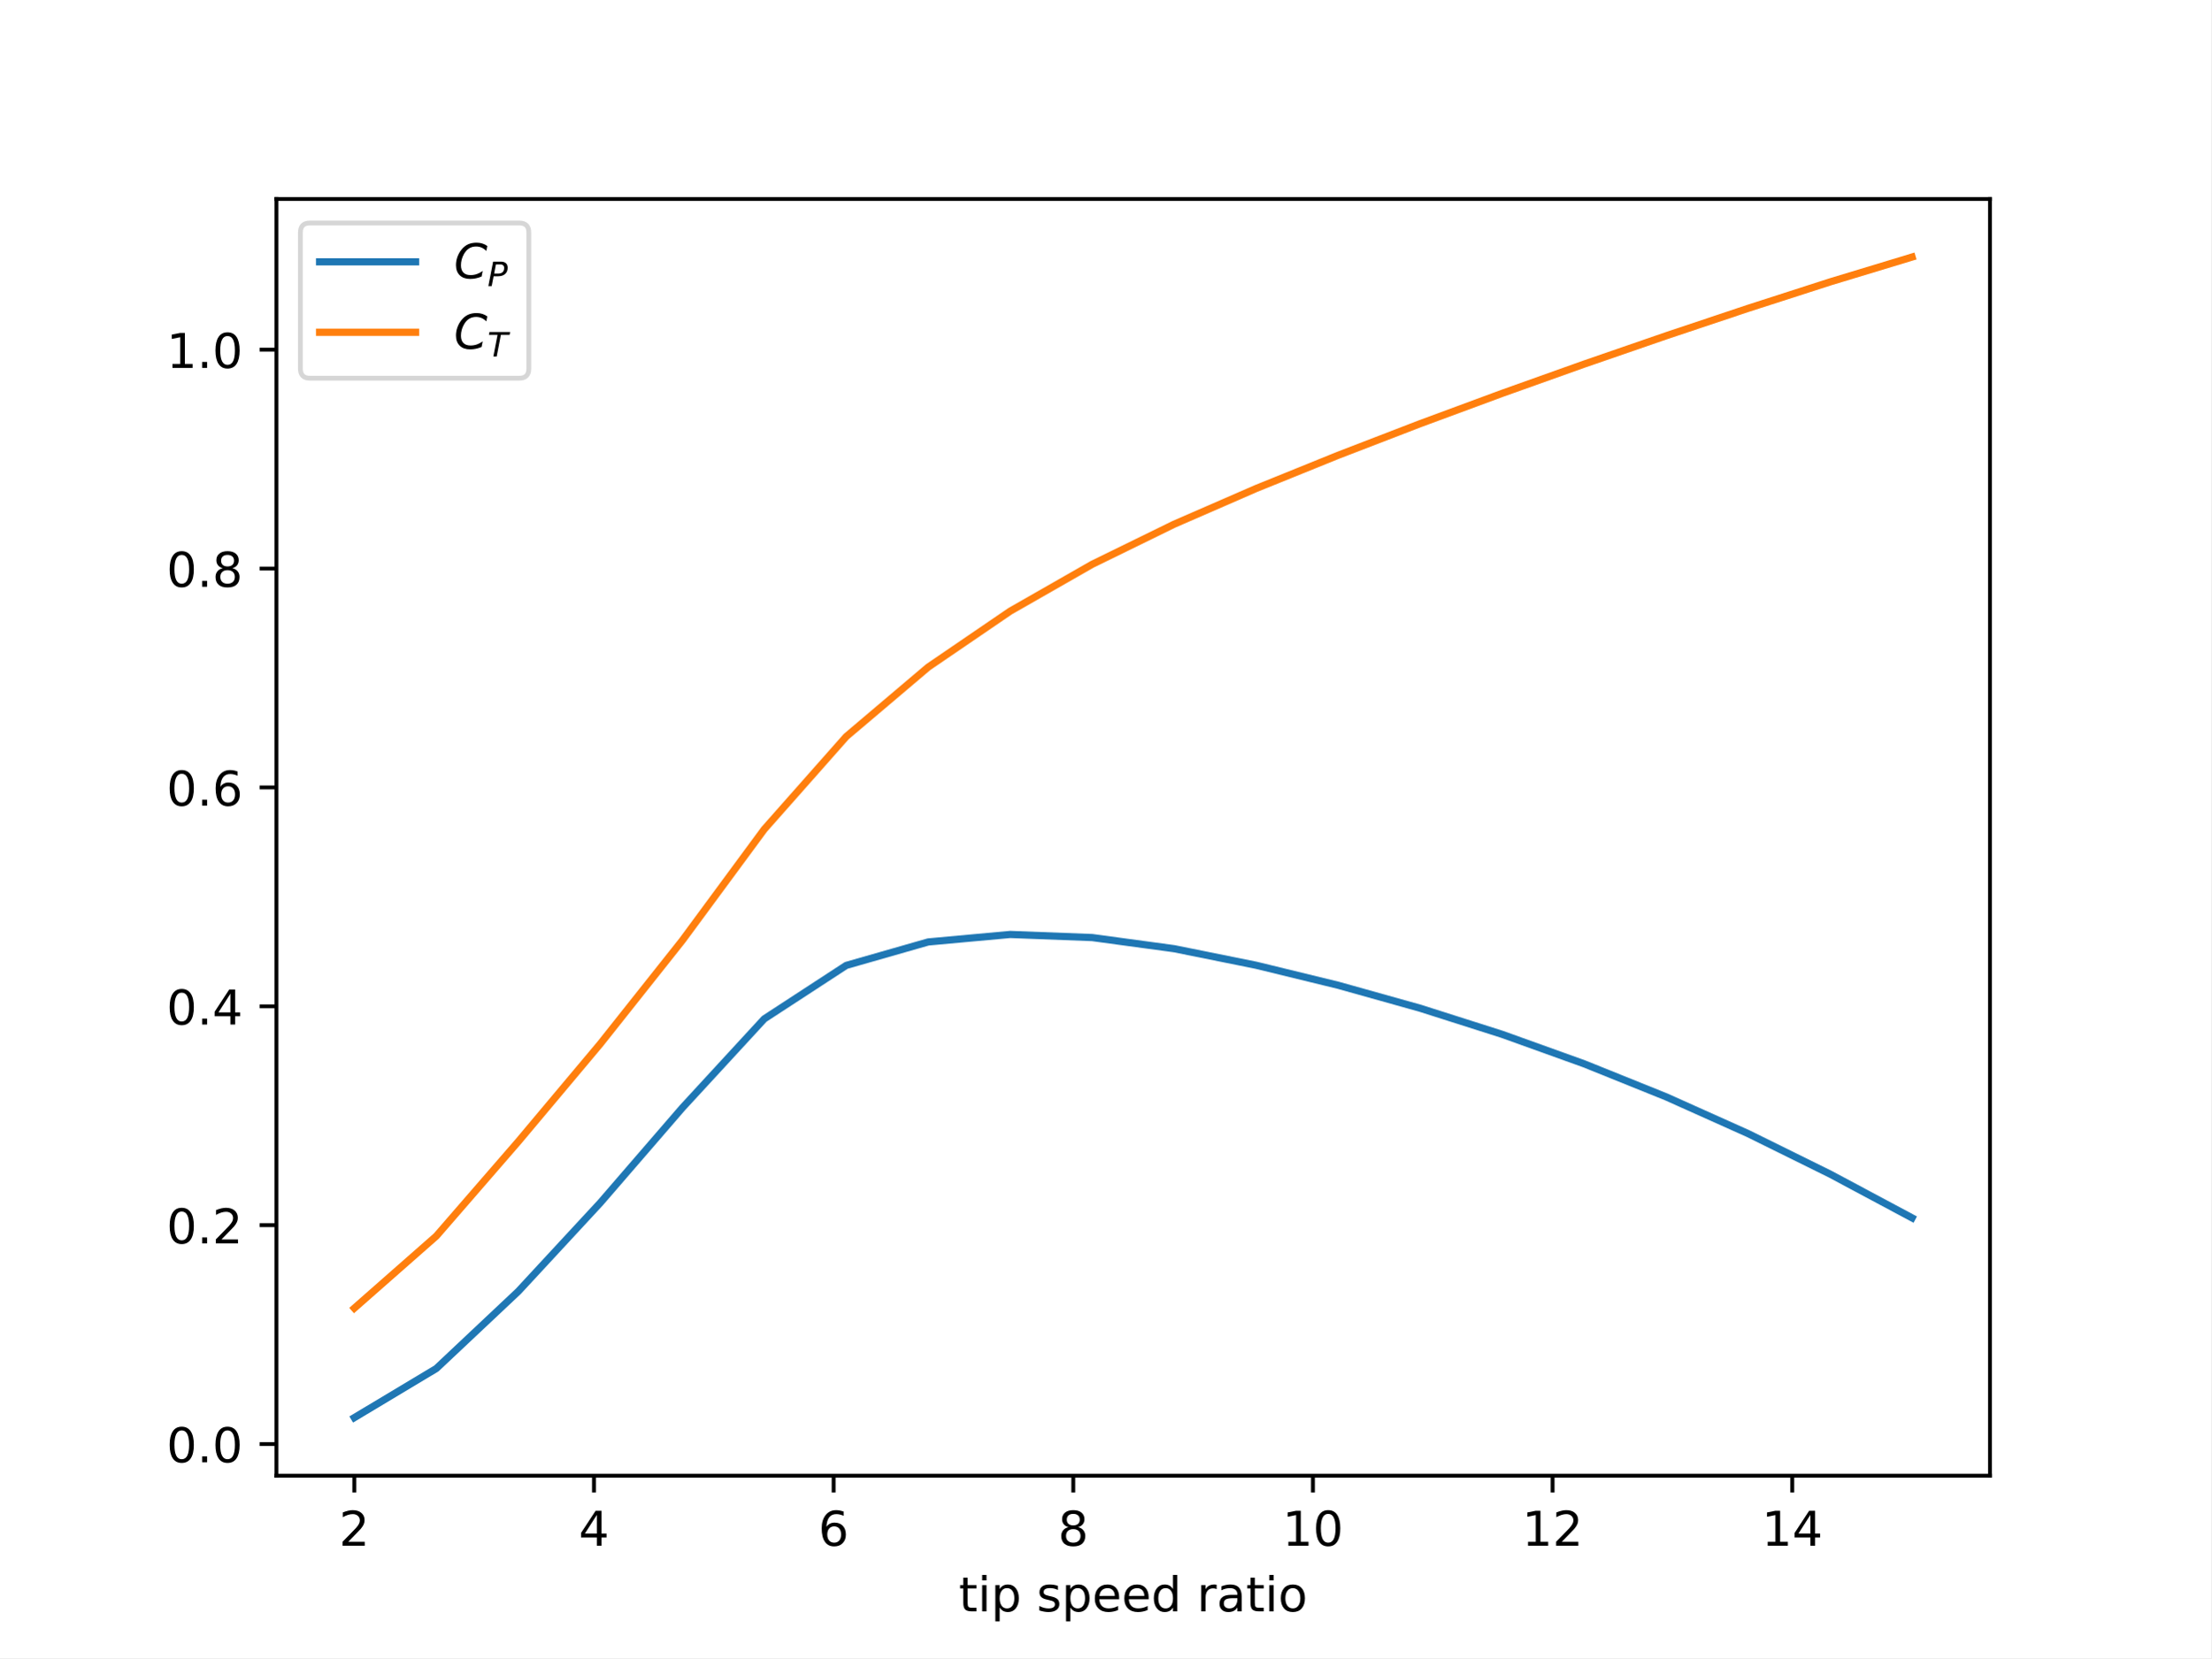
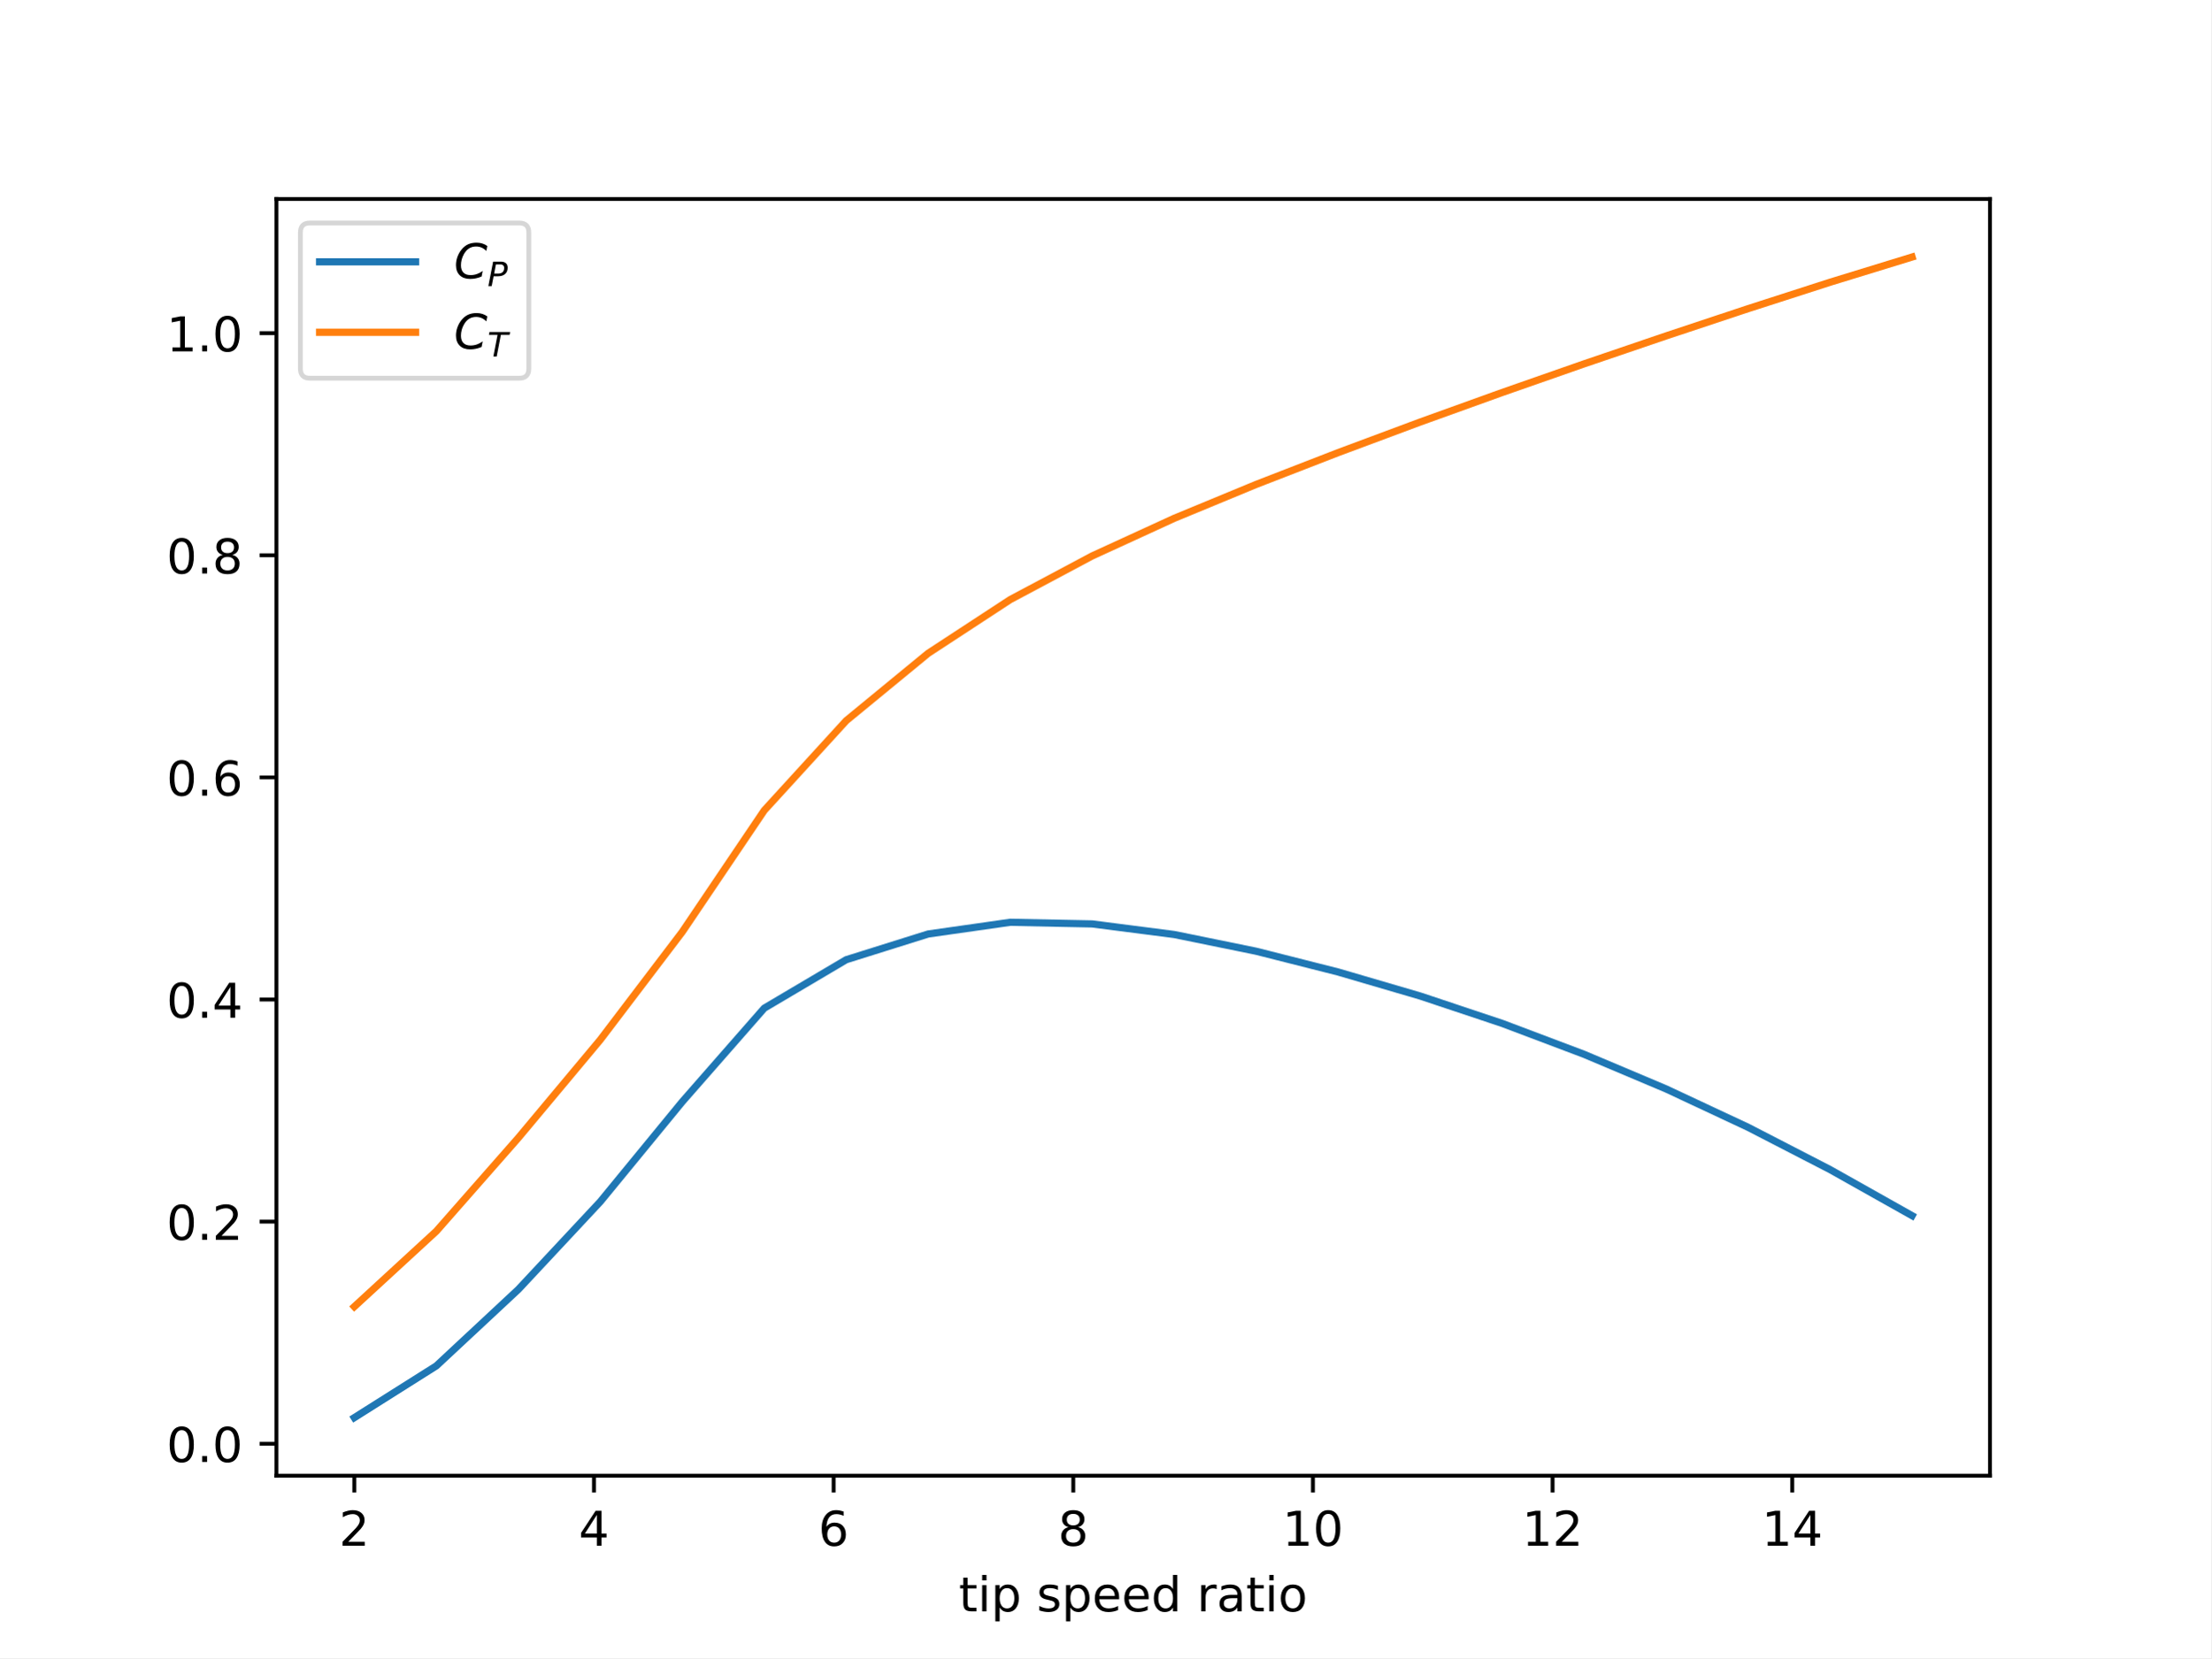
<svg xmlns="http://www.w3.org/2000/svg" xmlns:xlink="http://www.w3.org/1999/xlink" height="345.6pt" version="1.1" viewBox="0 0 460.8 345.6" width="460.8pt">
  <defs>
    <style type="text/css">
*{stroke-linecap:butt;stroke-linejoin:round;white-space:pre;}
  </style>
  </defs>
  <g id="figure_1">
    <g id="patch_1">
      <path d="M 0 345.6  L 460.8 345.6  L 460.8 0  L 0 0  z " style="fill:#ffffff;" />
    </g>
    <g id="axes_1">
      <g id="patch_2">
        <path d="M 57.6 307.584  L 414.72 307.584  L 414.72 41.472  L 57.6 41.472  z " style="fill:#ffffff;" />
      </g>
      <g id="matplotlib.axis_1">
        <g id="xtick_1">
          <g id="line2d_1">
            <defs>
-               <path d="M 0 0  L 0 3.5  " id="m6c237831ad" style="stroke:#000000;stroke-width:0.8;" />
-             </defs>
-             <g>
-               <use style="stroke:#000000;stroke-width:0.8;" x="73.833" xlink:href="#m6c237831ad" y="307.584" />
+               <path d="M 0 0  L 0 3.5  " id="m958edd4cf4" style="stroke:#000000;stroke-width:0.8;" />
+             </defs>
+             <g>
+               <use style="stroke:#000000;stroke-width:0.8;" x="73.833" xlink:href="#m958edd4cf4" y="307.584" />
            </g>
          </g>
          <g id="text_1">
            <defs>
              <path d="M 19.188 8.297  L 53.609 8.297  L 53.609 0  L 7.328 0  L 7.328 8.297  Q 12.938 14.109 22.625 23.891  Q 32.328 33.688 34.812 36.531  Q 39.547 41.844 41.422 45.531  Q 43.312 49.219 43.312 52.781  Q 43.312 58.594 39.234 62.25  Q 35.156 65.922 28.609 65.922  Q 23.969 65.922 18.812 64.312  Q 13.672 62.703 7.812 59.422  L 7.812 69.391  Q 13.766 71.781 18.938 73  Q 24.125 74.219 28.422 74.219  Q 39.75 74.219 46.484 68.547  Q 53.219 62.891 53.219 53.422  Q 53.219 48.922 51.531 44.891  Q 49.859 40.875 45.406 35.406  Q 44.188 33.984 37.641 27.219  Q 31.109 20.453 19.188 8.297  z " id="DejaVuSans-50" />
            </defs>
            <g transform="translate(70.65148 322.1824)scale(0.1 -0.1)">
              <use xlink:href="#DejaVuSans-50" />
            </g>
          </g>
        </g>
        <g id="xtick_2">
          <g id="line2d_2">
            <g>
-               <use style="stroke:#000000;stroke-width:0.8;" x="123.78" xlink:href="#m6c237831ad" y="307.584" />
+               <use style="stroke:#000000;stroke-width:0.8;" x="123.78" xlink:href="#m958edd4cf4" y="307.584" />
            </g>
          </g>
          <g id="text_2">
            <defs>
              <path d="M 37.797 64.312  L 12.891 25.391  L 37.797 25.391  z M 35.203 72.906  L 47.609 72.906  L 47.609 25.391  L 58.016 25.391  L 58.016 17.188  L 47.609 17.188  L 47.609 0  L 37.797 0  L 37.797 17.188  L 4.891 17.188  L 4.891 26.703  z " id="DejaVuSans-52" />
            </defs>
            <g transform="translate(120.5983 322.1824)scale(0.1 -0.1)">
              <use xlink:href="#DejaVuSans-52" />
            </g>
          </g>
        </g>
        <g id="xtick_3">
          <g id="line2d_3">
            <g>
-               <use style="stroke:#000000;stroke-width:0.8;" x="173.726" xlink:href="#m6c237831ad" y="307.584" />
+               <use style="stroke:#000000;stroke-width:0.8;" x="173.726" xlink:href="#m958edd4cf4" y="307.584" />
            </g>
          </g>
          <g id="text_3">
            <defs>
              <path d="M 33.016 40.375  Q 26.375 40.375 22.484 35.828  Q 18.609 31.297 18.609 23.391  Q 18.609 15.531 22.484 10.953  Q 26.375 6.391 33.016 6.391  Q 39.656 6.391 43.531 10.953  Q 47.406 15.531 47.406 23.391  Q 47.406 31.297 43.531 35.828  Q 39.656 40.375 33.016 40.375  z M 52.594 71.297  L 52.594 62.312  Q 48.875 64.062 45.094 64.984  Q 41.312 65.922 37.594 65.922  Q 27.828 65.922 22.672 59.328  Q 17.531 52.734 16.797 39.406  Q 19.672 43.656 24.016 45.922  Q 28.375 48.188 33.594 48.188  Q 44.578 48.188 50.953 41.516  Q 57.328 34.859 57.328 23.391  Q 57.328 12.156 50.688 5.359  Q 44.047 -1.422 33.016 -1.422  Q 20.359 -1.422 13.672 8.266  Q 6.984 17.969 6.984 36.375  Q 6.984 53.656 15.188 63.938  Q 23.391 74.219 37.203 74.219  Q 40.922 74.219 44.703 73.484  Q 48.484 72.75 52.594 71.297  z " id="DejaVuSans-54" />
            </defs>
            <g transform="translate(170.5452 322.1824)scale(0.1 -0.1)">
              <use xlink:href="#DejaVuSans-54" />
            </g>
          </g>
        </g>
        <g id="xtick_4">
          <g id="line2d_4">
            <g>
-               <use style="stroke:#000000;stroke-width:0.8;" x="223.673" xlink:href="#m6c237831ad" y="307.584" />
+               <use style="stroke:#000000;stroke-width:0.8;" x="223.673" xlink:href="#m958edd4cf4" y="307.584" />
            </g>
          </g>
          <g id="text_4">
            <defs>
              <path d="M 31.781 34.625  Q 24.75 34.625 20.719 30.859  Q 16.703 27.094 16.703 20.516  Q 16.703 13.922 20.719 10.156  Q 24.75 6.391 31.781 6.391  Q 38.812 6.391 42.859 10.172  Q 46.922 13.969 46.922 20.516  Q 46.922 27.094 42.891 30.859  Q 38.875 34.625 31.781 34.625  z M 21.922 38.812  Q 15.578 40.375 12.031 44.719  Q 8.5 49.078 8.5 55.328  Q 8.5 64.062 14.719 69.141  Q 20.953 74.219 31.781 74.219  Q 42.672 74.219 48.875 69.141  Q 55.078 64.062 55.078 55.328  Q 55.078 49.078 51.531 44.719  Q 48 40.375 41.703 38.812  Q 48.828 37.156 52.797 32.312  Q 56.781 27.484 56.781 20.516  Q 56.781 9.906 50.312 4.234  Q 43.844 -1.422 31.781 -1.422  Q 19.734 -1.422 13.25 4.234  Q 6.781 9.906 6.781 20.516  Q 6.781 27.484 10.781 32.312  Q 14.797 37.156 21.922 38.812  z M 18.312 54.391  Q 18.312 48.734 21.844 45.562  Q 25.391 42.391 31.781 42.391  Q 38.141 42.391 41.719 45.562  Q 45.312 48.734 45.312 54.391  Q 45.312 60.062 41.719 63.234  Q 38.141 66.406 31.781 66.406  Q 25.391 66.406 21.844 63.234  Q 18.312 60.062 18.312 54.391  z " id="DejaVuSans-56" />
            </defs>
            <g transform="translate(220.492 322.1824)scale(0.1 -0.1)">
              <use xlink:href="#DejaVuSans-56" />
            </g>
          </g>
        </g>
        <g id="xtick_5">
          <g id="line2d_5">
            <g>
-               <use style="stroke:#000000;stroke-width:0.8;" x="273.62" xlink:href="#m6c237831ad" y="307.584" />
+               <use style="stroke:#000000;stroke-width:0.8;" x="273.62" xlink:href="#m958edd4cf4" y="307.584" />
            </g>
          </g>
          <g id="text_5">
            <defs>
              <path d="M 12.406 8.297  L 28.516 8.297  L 28.516 63.922  L 10.984 60.406  L 10.984 69.391  L 28.422 72.906  L 38.281 72.906  L 38.281 8.297  L 54.391 8.297  L 54.391 0  L 12.406 0  z " id="DejaVuSans-49" />
              <path d="M 31.781 66.406  Q 24.172 66.406 20.328 58.906  Q 16.5 51.422 16.5 36.375  Q 16.5 21.391 20.328 13.891  Q 24.172 6.391 31.781 6.391  Q 39.453 6.391 43.281 13.891  Q 47.125 21.391 47.125 36.375  Q 47.125 51.422 43.281 58.906  Q 39.453 66.406 31.781 66.406  z M 31.781 74.219  Q 44.047 74.219 50.516 64.516  Q 56.984 54.828 56.984 36.375  Q 56.984 17.969 50.516 8.266  Q 44.047 -1.422 31.781 -1.422  Q 19.531 -1.422 13.062 8.266  Q 6.594 17.969 6.594 36.375  Q 6.594 54.828 13.062 64.516  Q 19.531 74.219 31.781 74.219  z " id="DejaVuSans-48" />
            </defs>
            <g transform="translate(267.2576 322.1824)scale(0.1 -0.1)">
              <use xlink:href="#DejaVuSans-49" />
              <use x="63.623" xlink:href="#DejaVuSans-48" />
            </g>
          </g>
        </g>
        <g id="xtick_6">
          <g id="line2d_6">
            <g>
-               <use style="stroke:#000000;stroke-width:0.8;" x="323.567" xlink:href="#m6c237831ad" y="307.584" />
+               <use style="stroke:#000000;stroke-width:0.8;" x="323.567" xlink:href="#m958edd4cf4" y="307.584" />
            </g>
          </g>
          <g id="text_6">
            <g transform="translate(317.2045 322.1824)scale(0.1 -0.1)">
              <use xlink:href="#DejaVuSans-49" />
              <use x="63.623" xlink:href="#DejaVuSans-50" />
            </g>
          </g>
        </g>
        <g id="xtick_7">
          <g id="line2d_7">
            <g>
-               <use style="stroke:#000000;stroke-width:0.8;" x="373.514" xlink:href="#m6c237831ad" y="307.584" />
+               <use style="stroke:#000000;stroke-width:0.8;" x="373.514" xlink:href="#m958edd4cf4" y="307.584" />
            </g>
          </g>
          <g id="text_7">
            <g transform="translate(367.1513 322.1824)scale(0.1 -0.1)">
              <use xlink:href="#DejaVuSans-49" />
              <use x="63.623" xlink:href="#DejaVuSans-52" />
            </g>
          </g>
        </g>
        <g id="text_8">
          <defs>
            <path d="M 18.312 70.219  L 18.312 54.688  L 36.812 54.688  L 36.812 47.703  L 18.312 47.703  L 18.312 18.016  Q 18.312 11.328 20.141 9.422  Q 21.969 7.516 27.594 7.516  L 36.812 7.516  L 36.812 0  L 27.594 0  Q 17.188 0 13.234 3.875  Q 9.281 7.766 9.281 18.016  L 9.281 47.703  L 2.688 47.703  L 2.688 54.688  L 9.281 54.688  L 9.281 70.219  z " id="DejaVuSans-116" />
            <path d="M 9.422 54.688  L 18.406 54.688  L 18.406 0  L 9.422 0  z M 9.422 75.984  L 18.406 75.984  L 18.406 64.594  L 9.422 64.594  z " id="DejaVuSans-105" />
            <path d="M 18.109 8.203  L 18.109 -20.797  L 9.078 -20.797  L 9.078 54.688  L 18.109 54.688  L 18.109 46.391  Q 20.953 51.266 25.266 53.625  Q 29.594 56 35.594 56  Q 45.562 56 51.781 48.094  Q 58.016 40.188 58.016 27.297  Q 58.016 14.406 51.781 6.484  Q 45.562 -1.422 35.594 -1.422  Q 29.594 -1.422 25.266 0.953  Q 20.953 3.328 18.109 8.203  z M 48.688 27.297  Q 48.688 37.203 44.609 42.844  Q 40.531 48.484 33.406 48.484  Q 26.266 48.484 22.188 42.844  Q 18.109 37.203 18.109 27.297  Q 18.109 17.391 22.188 11.75  Q 26.266 6.109 33.406 6.109  Q 40.531 6.109 44.609 11.75  Q 48.688 17.391 48.688 27.297  z " id="DejaVuSans-112" />
            <path id="DejaVuSans-32" />
            <path d="M 44.281 53.078  L 44.281 44.578  Q 40.484 46.531 36.375 47.5  Q 32.281 48.484 27.875 48.484  Q 21.188 48.484 17.844 46.438  Q 14.5 44.391 14.5 40.281  Q 14.5 37.156 16.891 35.375  Q 19.281 33.594 26.516 31.984  L 29.594 31.297  Q 39.156 29.25 43.188 25.516  Q 47.219 21.781 47.219 15.094  Q 47.219 7.469 41.188 3.016  Q 35.156 -1.422 24.609 -1.422  Q 20.219 -1.422 15.453 -0.562  Q 10.688 0.297 5.422 2  L 5.422 11.281  Q 10.406 8.688 15.234 7.391  Q 20.062 6.109 24.812 6.109  Q 31.156 6.109 34.562 8.281  Q 37.984 10.453 37.984 14.406  Q 37.984 18.062 35.516 20.016  Q 33.062 21.969 24.703 23.781  L 21.578 24.516  Q 13.234 26.266 9.516 29.906  Q 5.812 33.547 5.812 39.891  Q 5.812 47.609 11.281 51.797  Q 16.75 56 26.812 56  Q 31.781 56 36.172 55.266  Q 40.578 54.547 44.281 53.078  z " id="DejaVuSans-115" />
            <path d="M 56.203 29.594  L 56.203 25.203  L 14.891 25.203  Q 15.484 15.922 20.484 11.062  Q 25.484 6.203 34.422 6.203  Q 39.594 6.203 44.453 7.469  Q 49.312 8.734 54.109 11.281  L 54.109 2.781  Q 49.266 0.734 44.188 -0.344  Q 39.109 -1.422 33.891 -1.422  Q 20.797 -1.422 13.156 6.188  Q 5.516 13.812 5.516 26.812  Q 5.516 40.234 12.766 48.109  Q 20.016 56 32.328 56  Q 43.359 56 49.781 48.891  Q 56.203 41.797 56.203 29.594  z M 47.219 32.234  Q 47.125 39.594 43.094 43.984  Q 39.062 48.391 32.422 48.391  Q 24.906 48.391 20.391 44.141  Q 15.875 39.891 15.188 32.172  z " id="DejaVuSans-101" />
            <path d="M 45.406 46.391  L 45.406 75.984  L 54.391 75.984  L 54.391 0  L 45.406 0  L 45.406 8.203  Q 42.578 3.328 38.25 0.953  Q 33.938 -1.422 27.875 -1.422  Q 17.969 -1.422 11.734 6.484  Q 5.516 14.406 5.516 27.297  Q 5.516 40.188 11.734 48.094  Q 17.969 56 27.875 56  Q 33.938 56 38.25 53.625  Q 42.578 51.266 45.406 46.391  z M 14.797 27.297  Q 14.797 17.391 18.875 11.75  Q 22.953 6.109 30.078 6.109  Q 37.203 6.109 41.297 11.75  Q 45.406 17.391 45.406 27.297  Q 45.406 37.203 41.297 42.844  Q 37.203 48.484 30.078 48.484  Q 22.953 48.484 18.875 42.844  Q 14.797 37.203 14.797 27.297  z " id="DejaVuSans-100" />
            <path d="M 41.109 46.297  Q 39.594 47.172 37.812 47.578  Q 36.031 48 33.891 48  Q 26.266 48 22.188 43.047  Q 18.109 38.094 18.109 28.812  L 18.109 0  L 9.078 0  L 9.078 54.688  L 18.109 54.688  L 18.109 46.188  Q 20.953 51.172 25.484 53.578  Q 30.031 56 36.531 56  Q 37.453 56 38.578 55.875  Q 39.703 55.766 41.062 55.516  z " id="DejaVuSans-114" />
            <path d="M 34.281 27.484  Q 23.391 27.484 19.188 25  Q 14.984 22.516 14.984 16.5  Q 14.984 11.719 18.141 8.906  Q 21.297 6.109 26.703 6.109  Q 34.188 6.109 38.703 11.406  Q 43.219 16.703 43.219 25.484  L 43.219 27.484  z M 52.203 31.203  L 52.203 0  L 43.219 0  L 43.219 8.297  Q 40.141 3.328 35.547 0.953  Q 30.953 -1.422 24.312 -1.422  Q 15.922 -1.422 10.953 3.297  Q 6 8.016 6 15.922  Q 6 25.141 12.172 29.828  Q 18.359 34.516 30.609 34.516  L 43.219 34.516  L 43.219 35.406  Q 43.219 41.609 39.141 45  Q 35.062 48.391 27.688 48.391  Q 23 48.391 18.547 47.266  Q 14.109 46.141 10.016 43.891  L 10.016 52.203  Q 14.938 54.109 19.578 55.047  Q 24.219 56 28.609 56  Q 40.484 56 46.344 49.844  Q 52.203 43.703 52.203 31.203  z " id="DejaVuSans-97" />
            <path d="M 30.609 48.391  Q 23.391 48.391 19.188 42.75  Q 14.984 37.109 14.984 27.297  Q 14.984 17.484 19.156 11.844  Q 23.344 6.203 30.609 6.203  Q 37.797 6.203 41.984 11.859  Q 46.188 17.531 46.188 27.297  Q 46.188 37.016 41.984 42.703  Q 37.797 48.391 30.609 48.391  z M 30.609 56  Q 42.328 56 49.016 48.375  Q 55.719 40.766 55.719 27.297  Q 55.719 13.875 49.016 6.219  Q 42.328 -1.422 30.609 -1.422  Q 18.844 -1.422 12.172 6.219  Q 5.516 13.875 5.516 27.297  Q 5.516 40.766 12.172 48.375  Q 18.844 56 30.609 56  z " id="DejaVuSans-111" />
          </defs>
          <g transform="translate(199.8241 335.8606)scale(0.1 -0.1)">
            <use xlink:href="#DejaVuSans-116" />
            <use x="39.209" xlink:href="#DejaVuSans-105" />
            <use x="66.992" xlink:href="#DejaVuSans-112" />
            <use x="130.469" xlink:href="#DejaVuSans-32" />
            <use x="162.256" xlink:href="#DejaVuSans-115" />
            <use x="214.355" xlink:href="#DejaVuSans-112" />
            <use x="277.832" xlink:href="#DejaVuSans-101" />
            <use x="339.355" xlink:href="#DejaVuSans-101" />
            <use x="400.879" xlink:href="#DejaVuSans-100" />
            <use x="464.355" xlink:href="#DejaVuSans-32" />
            <use x="496.143" xlink:href="#DejaVuSans-114" />
            <use x="537.256" xlink:href="#DejaVuSans-97" />
            <use x="598.535" xlink:href="#DejaVuSans-116" />
            <use x="637.744" xlink:href="#DejaVuSans-105" />
            <use x="665.527" xlink:href="#DejaVuSans-111" />
          </g>
        </g>
      </g>
      <g id="matplotlib.axis_2">
        <g id="ytick_1">
          <g id="line2d_8">
            <defs>
-               <path d="M 0 0  L -3.5 0  " id="m669b703242" style="stroke:#000000;stroke-width:0.8;" />
-             </defs>
-             <g>
-               <use style="stroke:#000000;stroke-width:0.8;" x="57.6" xlink:href="#m669b703242" y="300.99" />
+               <path d="M 0 0  L -3.5 0  " id="mbbf5621393" style="stroke:#000000;stroke-width:0.8;" />
+             </defs>
+             <g>
+               <use style="stroke:#000000;stroke-width:0.8;" x="57.6" xlink:href="#mbbf5621393" y="300.929" />
            </g>
          </g>
          <g id="text_9">
            <defs>
              <path d="M 10.688 12.406  L 21 12.406  L 21 0  L 10.688 0  z " id="DejaVuSans-46" />
            </defs>
-             <g transform="translate(34.69687 304.7889)scale(0.1 -0.1)">
+             <g transform="translate(34.69687 304.7282)scale(0.1 -0.1)">
              <use xlink:href="#DejaVuSans-48" />
              <use x="63.623" xlink:href="#DejaVuSans-46" />
              <use x="95.41" xlink:href="#DejaVuSans-48" />
            </g>
          </g>
        </g>
        <g id="ytick_2">
          <g id="line2d_9">
            <g>
-               <use style="stroke:#000000;stroke-width:0.8;" x="57.6" xlink:href="#m669b703242" y="255.368" />
+               <use style="stroke:#000000;stroke-width:0.8;" x="57.6" xlink:href="#mbbf5621393" y="254.63" />
            </g>
          </g>
          <g id="text_10">
-             <g transform="translate(34.69687 259.1668)scale(0.1 -0.1)">
+             <g transform="translate(34.69687 258.4292)scale(0.1 -0.1)">
              <use xlink:href="#DejaVuSans-48" />
              <use x="63.623" xlink:href="#DejaVuSans-46" />
              <use x="95.41" xlink:href="#DejaVuSans-50" />
            </g>
          </g>
        </g>
        <g id="ytick_3">
          <g id="line2d_10">
            <g>
-               <use style="stroke:#000000;stroke-width:0.8;" x="57.6" xlink:href="#m669b703242" y="209.745" />
+               <use style="stroke:#000000;stroke-width:0.8;" x="57.6" xlink:href="#mbbf5621393" y="208.331" />
            </g>
          </g>
          <g id="text_11">
-             <g transform="translate(34.69687 213.5447)scale(0.1 -0.1)">
+             <g transform="translate(34.69687 212.1301)scale(0.1 -0.1)">
              <use xlink:href="#DejaVuSans-48" />
              <use x="63.623" xlink:href="#DejaVuSans-46" />
              <use x="95.41" xlink:href="#DejaVuSans-52" />
            </g>
          </g>
        </g>
        <g id="ytick_4">
          <g id="line2d_11">
            <g>
-               <use style="stroke:#000000;stroke-width:0.8;" x="57.6" xlink:href="#m669b703242" y="164.123" />
+               <use style="stroke:#000000;stroke-width:0.8;" x="57.6" xlink:href="#mbbf5621393" y="162.032" />
            </g>
          </g>
          <g id="text_12">
-             <g transform="translate(34.69687 167.9226)scale(0.1 -0.1)">
+             <g transform="translate(34.69687 165.8311)scale(0.1 -0.1)">
              <use xlink:href="#DejaVuSans-48" />
              <use x="63.623" xlink:href="#DejaVuSans-46" />
              <use x="95.41" xlink:href="#DejaVuSans-54" />
            </g>
          </g>
        </g>
        <g id="ytick_5">
          <g id="line2d_12">
            <g>
-               <use style="stroke:#000000;stroke-width:0.8;" x="57.6" xlink:href="#m669b703242" y="118.501" />
+               <use style="stroke:#000000;stroke-width:0.8;" x="57.6" xlink:href="#mbbf5621393" y="115.733" />
            </g>
          </g>
          <g id="text_13">
-             <g transform="translate(34.69687 122.3005)scale(0.1 -0.1)">
+             <g transform="translate(34.69687 119.5321)scale(0.1 -0.1)">
              <use xlink:href="#DejaVuSans-48" />
              <use x="63.623" xlink:href="#DejaVuSans-46" />
              <use x="95.41" xlink:href="#DejaVuSans-56" />
            </g>
          </g>
        </g>
        <g id="ytick_6">
          <g id="line2d_13">
            <g>
-               <use style="stroke:#000000;stroke-width:0.8;" x="57.6" xlink:href="#m669b703242" y="72.879" />
+               <use style="stroke:#000000;stroke-width:0.8;" x="57.6" xlink:href="#mbbf5621393" y="69.434" />
            </g>
          </g>
          <g id="text_14">
-             <g transform="translate(34.69687 76.67835)scale(0.1 -0.1)">
+             <g transform="translate(34.69687 73.23308)scale(0.1 -0.1)">
              <use xlink:href="#DejaVuSans-49" />
              <use x="63.623" xlink:href="#DejaVuSans-46" />
              <use x="95.41" xlink:href="#DejaVuSans-48" />
            </g>
          </g>
        </g>
      </g>
      <g id="line2d_14">
-         <path clip-path="url(#p3d2b185d80)" d="M 73.833 295.488  L 90.92 285.247  L 108.007 269.165  L 125.094 250.705  L 142.181 230.925  L 159.268 212.366  L 176.355 201.221  L 193.442 196.333  L 210.529 194.768  L 227.616 195.418  L 244.704 197.741  L 261.791 201.192  L 278.878 205.361  L 295.965 210.148  L 313.052 215.59  L 330.139 221.733  L 347.226 228.619  L 364.313 236.282  L 381.4 244.72  L 398.487 253.853  " style="fill:none;stroke:#1f77b4;stroke-linecap:square;stroke-width:1.5;" />
+         <path clip-path="url(#p34d7283b34)" d="M 73.833 295.488  L 90.92 284.702  L 108.007 268.771  L 125.094 250.472  L 142.181 229.643  L 159.268 210.136  L 176.355 200.034  L 193.442 194.673  L 210.529 192.234  L 227.616 192.576  L 244.704 194.78  L 261.791 198.269  L 278.878 202.598  L 295.965 207.601  L 313.052 213.306  L 330.139 219.757  L 347.226 226.972  L 364.313 234.971  L 381.4 243.785  L 398.487 253.391  " style="fill:none;stroke:#1f77b4;stroke-linecap:square;stroke-width:1.5;" />
      </g>
      <g id="line2d_15">
-         <path clip-path="url(#p3d2b185d80)" d="M 73.833 272.671  L 90.92 257.642  L 108.007 237.935  L 125.094 217.569  L 142.181 196.034  L 159.268 172.849  L 176.355 153.524  L 193.442 139.043  L 210.529 127.379  L 227.616 117.614  L 244.704 109.25  L 261.791 101.809  L 278.878 94.888  L 295.965 88.302  L 313.052 81.982  L 330.139 75.885  L 347.226 69.984  L 364.313 64.263  L 381.4 58.753  L 398.487 53.568  " style="fill:none;stroke:#ff7f0e;stroke-linecap:square;stroke-width:1.5;" />
+         <path clip-path="url(#p34d7283b34)" d="M 73.833 272.348  L 90.92 256.63  L 108.007 237.18  L 125.094 216.727  L 142.181 194.239  L 159.268 168.913  L 176.355 150.205  L 193.442 136.157  L 210.529 124.974  L 227.616 115.872  L 244.704 108.031  L 261.791 100.963  L 278.878 94.334  L 295.965 87.963  L 313.052 81.807  L 330.139 75.831  L 347.226 70.009  L 364.313 64.329  L 381.4 58.82  L 398.487 53.568  " style="fill:none;stroke:#ff7f0e;stroke-linecap:square;stroke-width:1.5;" />
      </g>
      <g id="patch_3">
        <path d="M 57.6 307.584  L 57.6 41.472  " style="fill:none;stroke:#000000;stroke-linecap:square;stroke-linejoin:miter;stroke-width:0.8;" />
      </g>
      <g id="patch_4">
        <path d="M 414.72 307.584  L 414.72 41.472  " style="fill:none;stroke:#000000;stroke-linecap:square;stroke-linejoin:miter;stroke-width:0.8;" />
      </g>
      <g id="patch_5">
        <path d="M 57.6 307.584  L 414.72 307.584  " style="fill:none;stroke:#000000;stroke-linecap:square;stroke-linejoin:miter;stroke-width:0.8;" />
      </g>
      <g id="patch_6">
        <path d="M 57.6 41.472  L 414.72 41.472  " style="fill:none;stroke:#000000;stroke-linecap:square;stroke-linejoin:miter;stroke-width:0.8;" />
      </g>
      <g id="legend_1">
        <g id="patch_7">
          <path d="M 64.6 78.828  L 108.2 78.828  Q 110.2 78.828 110.2 76.828  L 110.2 48.472  Q 110.2 46.472 108.2 46.472  L 64.6 46.472  Q 62.6 46.472 62.6 48.472  L 62.6 76.828  Q 62.6 78.828 64.6 78.828  z " style="fill:#ffffff;opacity:0.8;stroke:#cccccc;stroke-linejoin:miter;" />
        </g>
        <g id="line2d_16">
          <path d="M 66.6 54.57  L 86.6 54.57  " style="fill:none;stroke:#1f77b4;stroke-linecap:square;stroke-width:1.5;" />
        </g>
        <g id="line2d_17" />
        <g id="text_15">
          <defs>
            <path d="M 69.484 67.281  L 67.484 56.891  Q 62.797 61.625 57.547 63.922  Q 52.297 66.219 46.188 66.219  Q 37.844 66.219 31.516 62.203  Q 25.203 58.203 20.609 50  Q 17.672 44.734 16.125 38.844  Q 14.594 32.953 14.594 27  Q 14.594 17.047 19.75 11.812  Q 24.906 6.594 34.719 6.594  Q 41.5 6.594 47.75 8.766  Q 54 10.938 59.906 15.281  L 57.625 3.609  Q 51.812 1.125 45.875 -0.141  Q 39.938 -1.422 33.984 -1.422  Q 19.969 -1.422 12.078 6.188  Q 4.203 13.812 4.203 27.391  Q 4.203 36.078 7.203 44.469  Q 10.203 52.875 15.828 59.812  Q 21.781 67.188 29.422 70.703  Q 37.062 74.219 47.219 74.219  Q 53.469 74.219 59.062 72.484  Q 64.656 70.75 69.484 67.281  z " id="DejaVuSans-Oblique-67" />
            <path d="M 16.891 72.906  L 39.703 72.906  Q 49.656 72.906 54.875 68.266  Q 60.109 63.625 60.109 54.688  Q 60.109 42.672 52.391 35.984  Q 44.672 29.297 30.719 29.297  L 18.312 29.297  L 12.594 0  L 2.688 0  z M 25.203 64.797  L 19.922 37.406  L 32.328 37.406  Q 40.719 37.406 45.203 41.703  Q 49.703 46 49.703 54  Q 49.703 59.125 46.656 61.953  Q 43.609 64.797 38.094 64.797  z " id="DejaVuSans-Oblique-80" />
          </defs>
          <g transform="translate(94.6 58.07044)scale(0.1 -0.1)">
            <use transform="translate(0 0.78125)" xlink:href="#DejaVuSans-Oblique-67" />
            <use transform="translate(69.82422 -15.625)scale(0.7)" xlink:href="#DejaVuSans-Oblique-80" />
          </g>
        </g>
        <g id="line2d_18">
          <path d="M 66.6 69.249  L 86.6 69.249  " style="fill:none;stroke:#ff7f0e;stroke-linecap:square;stroke-width:1.5;" />
        </g>
        <g id="line2d_19" />
        <g id="text_16">
          <defs>
            <path d="M 5.906 72.906  L 67.578 72.906  L 66.016 64.594  L 39.984 64.594  L 27.484 0  L 17.578 0  L 30.078 64.594  L 4.297 64.594  z " id="DejaVuSans-Oblique-84" />
          </defs>
          <g transform="translate(94.6 72.74856)scale(0.1 -0.1)">
            <use transform="translate(0 0.78125)" xlink:href="#DejaVuSans-Oblique-67" />
            <use transform="translate(69.82422 -15.625)scale(0.7)" xlink:href="#DejaVuSans-Oblique-84" />
          </g>
        </g>
      </g>
    </g>
  </g>
  <defs>
-     <clipPath id="p3d2b185d80">
+     <clipPath id="p34d7283b34">
      <rect height="266.112" width="357.12" x="57.6" y="41.472" />
    </clipPath>
  </defs>
</svg>
